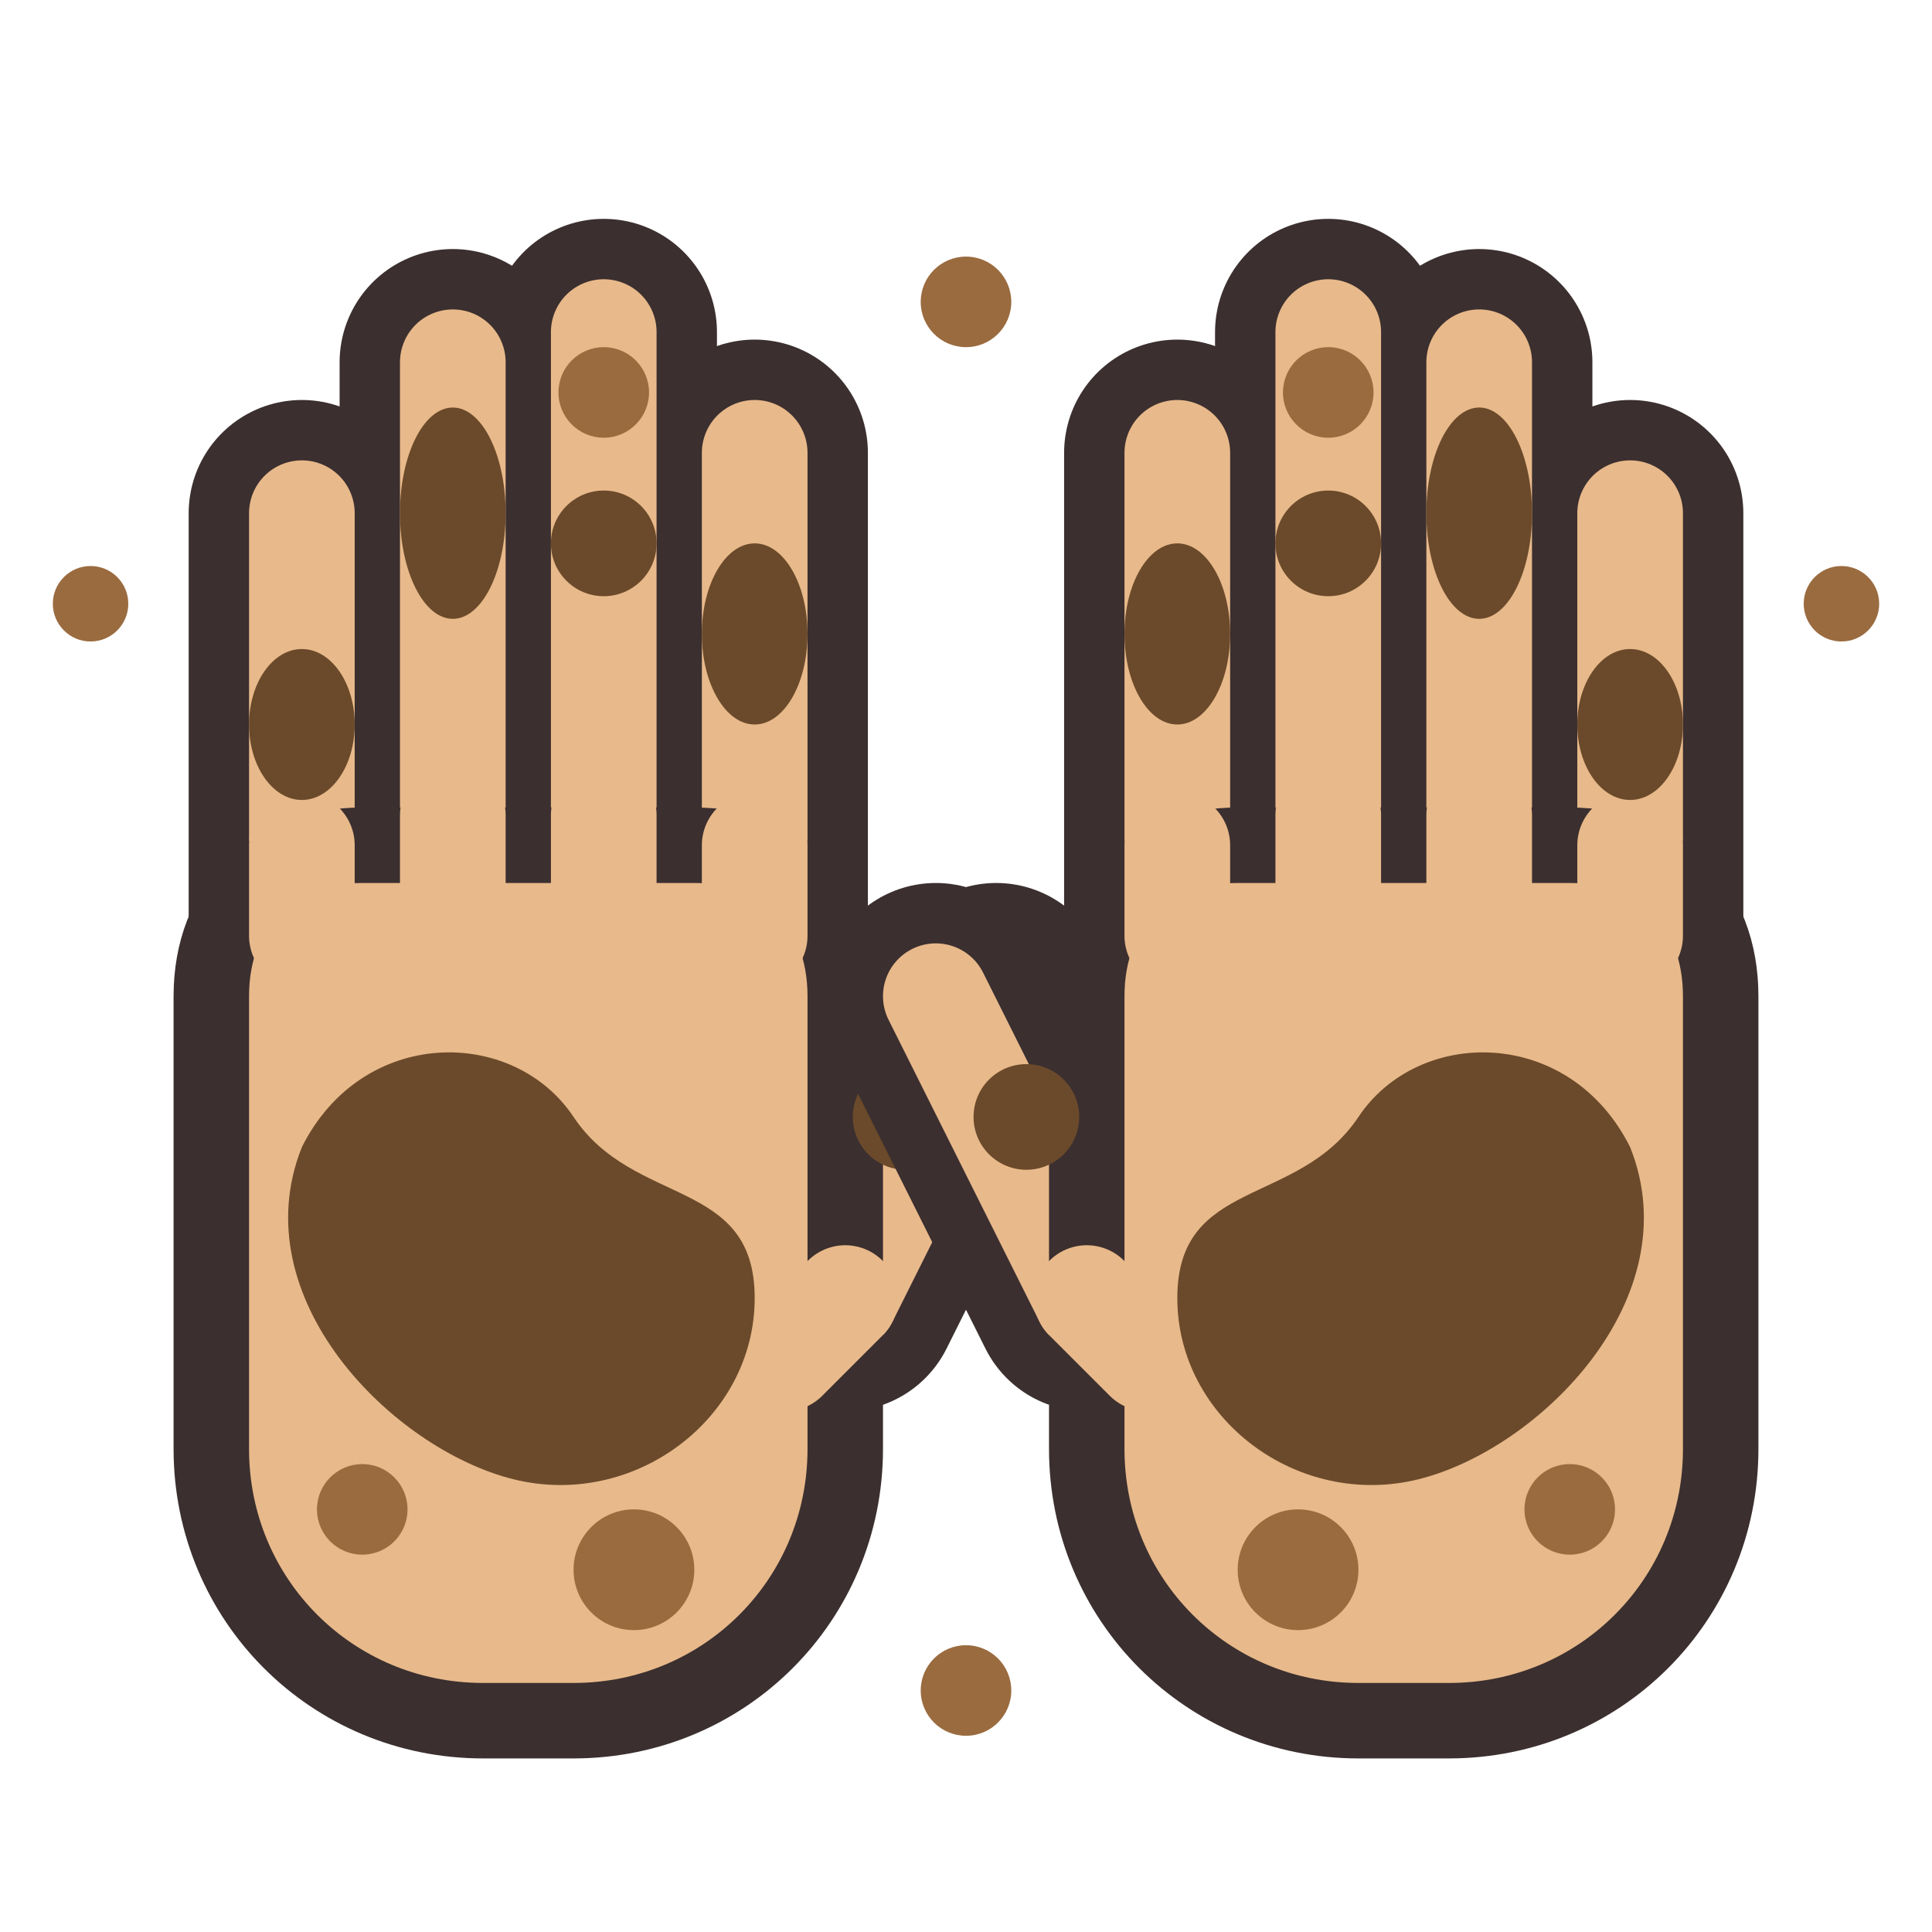
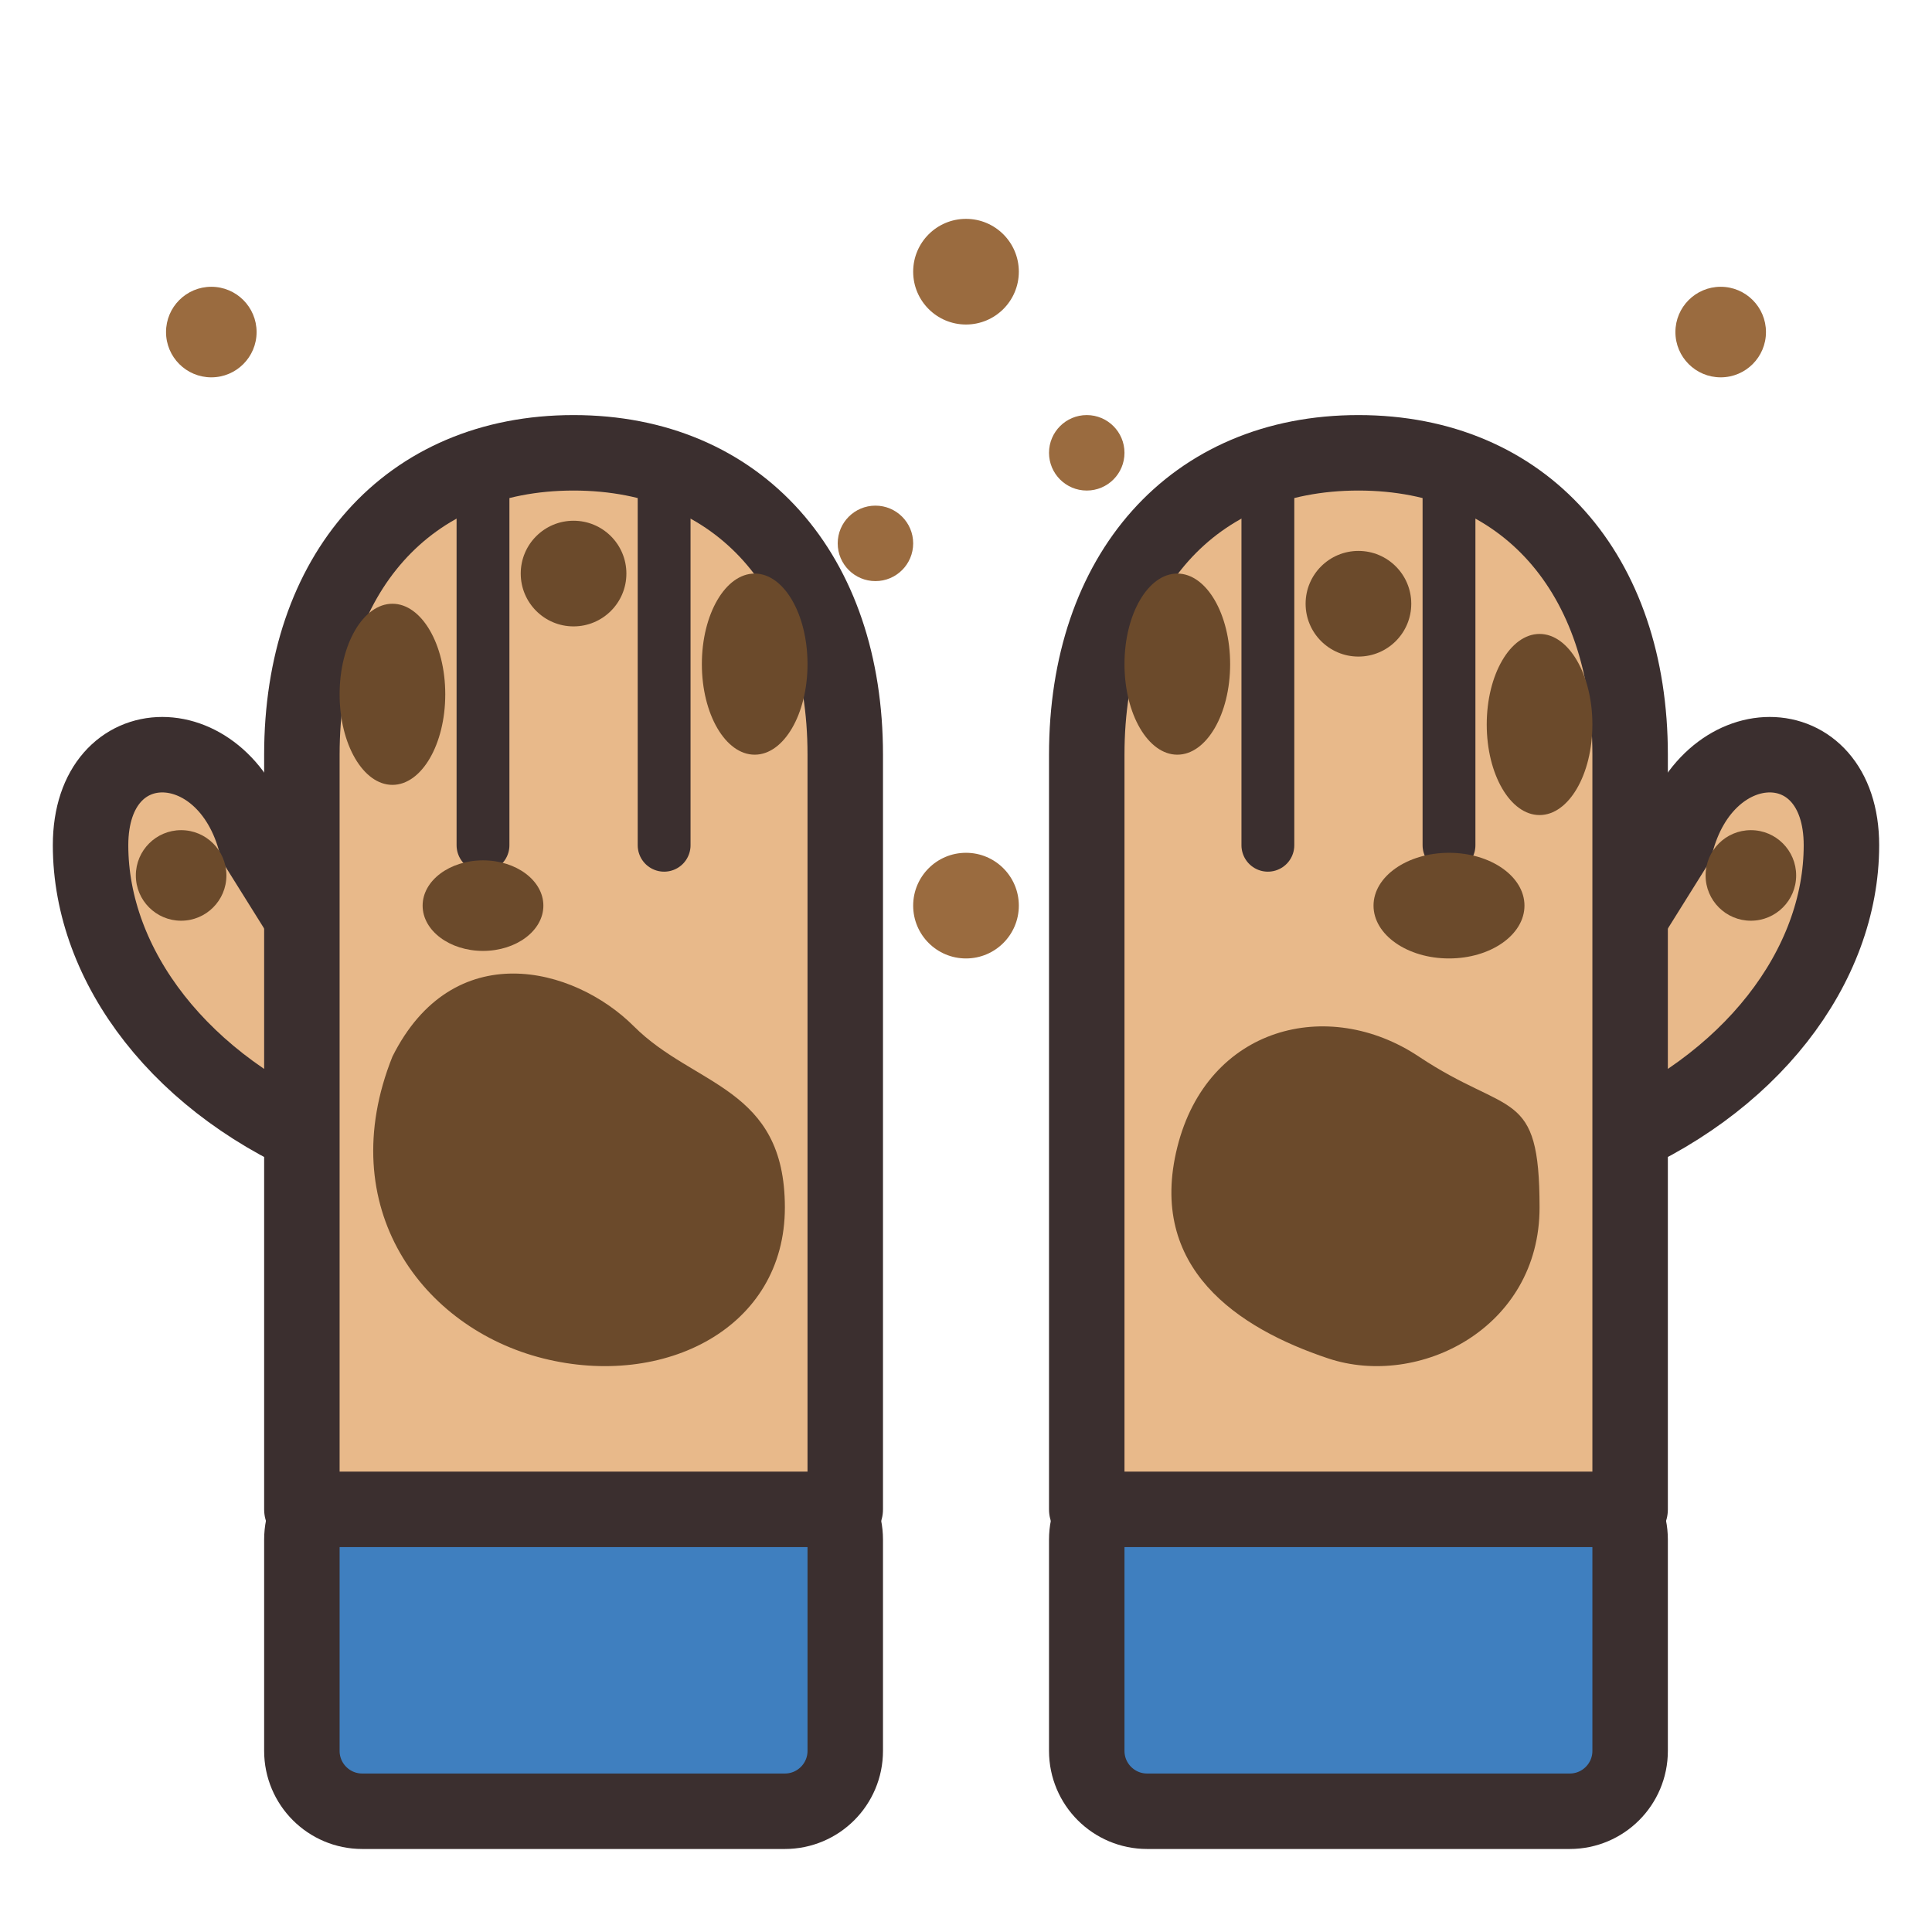
<svg xmlns="http://www.w3.org/2000/svg" viewBox="0 0 128 128">
-   <path d="M20 62V34M30 60V24M40 60V22M50 62V30M56 86L66 66" fill="none" stroke="#3b2f2f" stroke-width="15" stroke-linecap="round" stroke-linejoin="round" />
-   <path d="M20 62V34M30 60V24M40 60V22M50 62V30M56 86L66 66" fill="none" stroke="#e8b98a" stroke-width="7" stroke-linecap="round" stroke-linejoin="round" />
  <g stroke="#3b2f2f" stroke-width="5" stroke-linejoin="round" stroke-linecap="round">
-     <path d="M14 66c0-6 4-10 10-10h22c6 0 10 4 10 10v30c0 10-8 18-18 18h-6c-10 0-18-8-18-18z" fill="#e8b98a" />
+     <rect x="20" y="98" width="36" height="22" rx="4" fill="#3f7fbf" />
+     <path d="M22 76c-10-4-16-12-16-20 0-8 9-8 11 0l5 8" fill="#e8b98a" />
+     <path d="M20 100V50c0-12 7-20 18-20s18 8 18 20v50z" fill="#e8b98a" />
+     <path d="M32 32v24M44 32v24" fill="none" stroke-width="3.5" />
+     <g transform="translate(128 0) scale(-1 1)">
+       <rect x="20" y="98" width="36" height="22" rx="4" fill="#3f7fbf" />
+       <path d="M22 76c-10-4-16-12-16-20 0-8 9-8 11 0l5 8" fill="#e8b98a" />
+       <path d="M20 100V50c0-12 7-20 18-20s18 8 18 20v50z" fill="#e8b98a" />
+       <path d="M32 32v24M44 32v24" fill="none" stroke-width="3.5" />
+     </g>
  </g>
-   <path d="M20 62V56M30 60V54M40 60V54M50 62V56M56 86L52 90" fill="none" stroke="#e8b98a" stroke-width="7" stroke-linecap="round" />
  <g fill="#6b4a2b">
-     <path d="M20 76c4-8 14-8 18-2s12 4 12 12-8 14-16 12-18-12-14-22z" />
-     <ellipse cx="30" cy="34" rx="3.5" ry="7" />
-     <ellipse cx="50" cy="42" rx="3.5" ry="6" />
-     <ellipse cx="20" cy="48" rx="3.5" ry="5" />
-     <circle cx="40" cy="36" r="3.5" />
-     <circle cx="60" cy="74" r="3.5" />
+     <path d="M26 70c4-8 12-6 16-2s10 4 10 12-8 12-16 10-14-10-10-20z" />
+     <ellipse cx="26" cy="46" rx="3.5" ry="6" />
+     <ellipse cx="50" cy="44" rx="3.5" ry="6" />
+     <circle cx="38" cy="38" r="3.5" />
+     <circle cx="12" cy="58" r="3" />
+     <path d="M78 76c2-8 10-10 16-6s8 2 8 10-8 12-14 10-12-6-10-14z" />
+     <ellipse cx="78" cy="44" rx="3.5" ry="6" />
+     <ellipse cx="102" cy="48" rx="3.5" ry="6" />
+     <circle cx="90" cy="40" r="3.5" />
+     <circle cx="116" cy="58" r="3" />
+     <ellipse cx="96" cy="60" rx="5" ry="3.5" />
+     <ellipse cx="32" cy="60" rx="4" ry="3" />
  </g>
  <g fill="#9a6b3f">
-     <circle cx="42" cy="104" r="4" />
-     <circle cx="24" cy="100" r="3" />
-     <circle cx="40" cy="26" r="3" />
-   </g>
-   <g transform="translate(128 0) scale(-1 1)">
-     <path d="M20 62V34M30 60V24M40 60V22M50 62V30M56 86L66 66" fill="none" stroke="#3b2f2f" stroke-width="15" stroke-linecap="round" stroke-linejoin="round" />
-     <path d="M20 62V34M30 60V24M40 60V22M50 62V30M56 86L66 66" fill="none" stroke="#e8b98a" stroke-width="7" stroke-linecap="round" stroke-linejoin="round" />
-     <g stroke="#3b2f2f" stroke-width="5" stroke-linejoin="round" stroke-linecap="round">
-       <path d="M14 66c0-6 4-10 10-10h22c6 0 10 4 10 10v30c0 10-8 18-18 18h-6c-10 0-18-8-18-18z" fill="#e8b98a" />
-     </g>
-     <path d="M20 62V56M30 60V54M40 60V54M50 62V56M56 86L52 90" fill="none" stroke="#e8b98a" stroke-width="7" stroke-linecap="round" />
-     <g fill="#6b4a2b">
-       <path d="M20 76c4-8 14-8 18-2s12 4 12 12-8 14-16 12-18-12-14-22z" />
-       <ellipse cx="30" cy="34" rx="3.5" ry="7" />
-       <ellipse cx="50" cy="42" rx="3.5" ry="6" />
-       <ellipse cx="20" cy="48" rx="3.5" ry="5" />
-       <circle cx="40" cy="36" r="3.5" />
-       <circle cx="60" cy="74" r="3.5" />
-     </g>
-     <g fill="#9a6b3f">
-       <circle cx="42" cy="104" r="4" />
-       <circle cx="24" cy="100" r="3" />
-       <circle cx="40" cy="26" r="3" />
-     </g>
-   </g>
-   <g fill="#9a6b3f">
-     <circle cx="64" cy="20" r="3" />
-     <circle cx="64" cy="112" r="3" />
-     <circle cx="6" cy="40" r="2.5" />
-     <circle cx="122" cy="40" r="2.5" />
+     <circle cx="64" cy="18" r="3.5" />
+     <circle cx="14" cy="22" r="3" />
+     <circle cx="114" cy="22" r="3" />
+     <circle cx="64" cy="60" r="3.5" />
+     <circle cx="58" cy="36" r="2.5" />
+     <circle cx="72" cy="30" r="2.5" />
  </g>
</svg>
